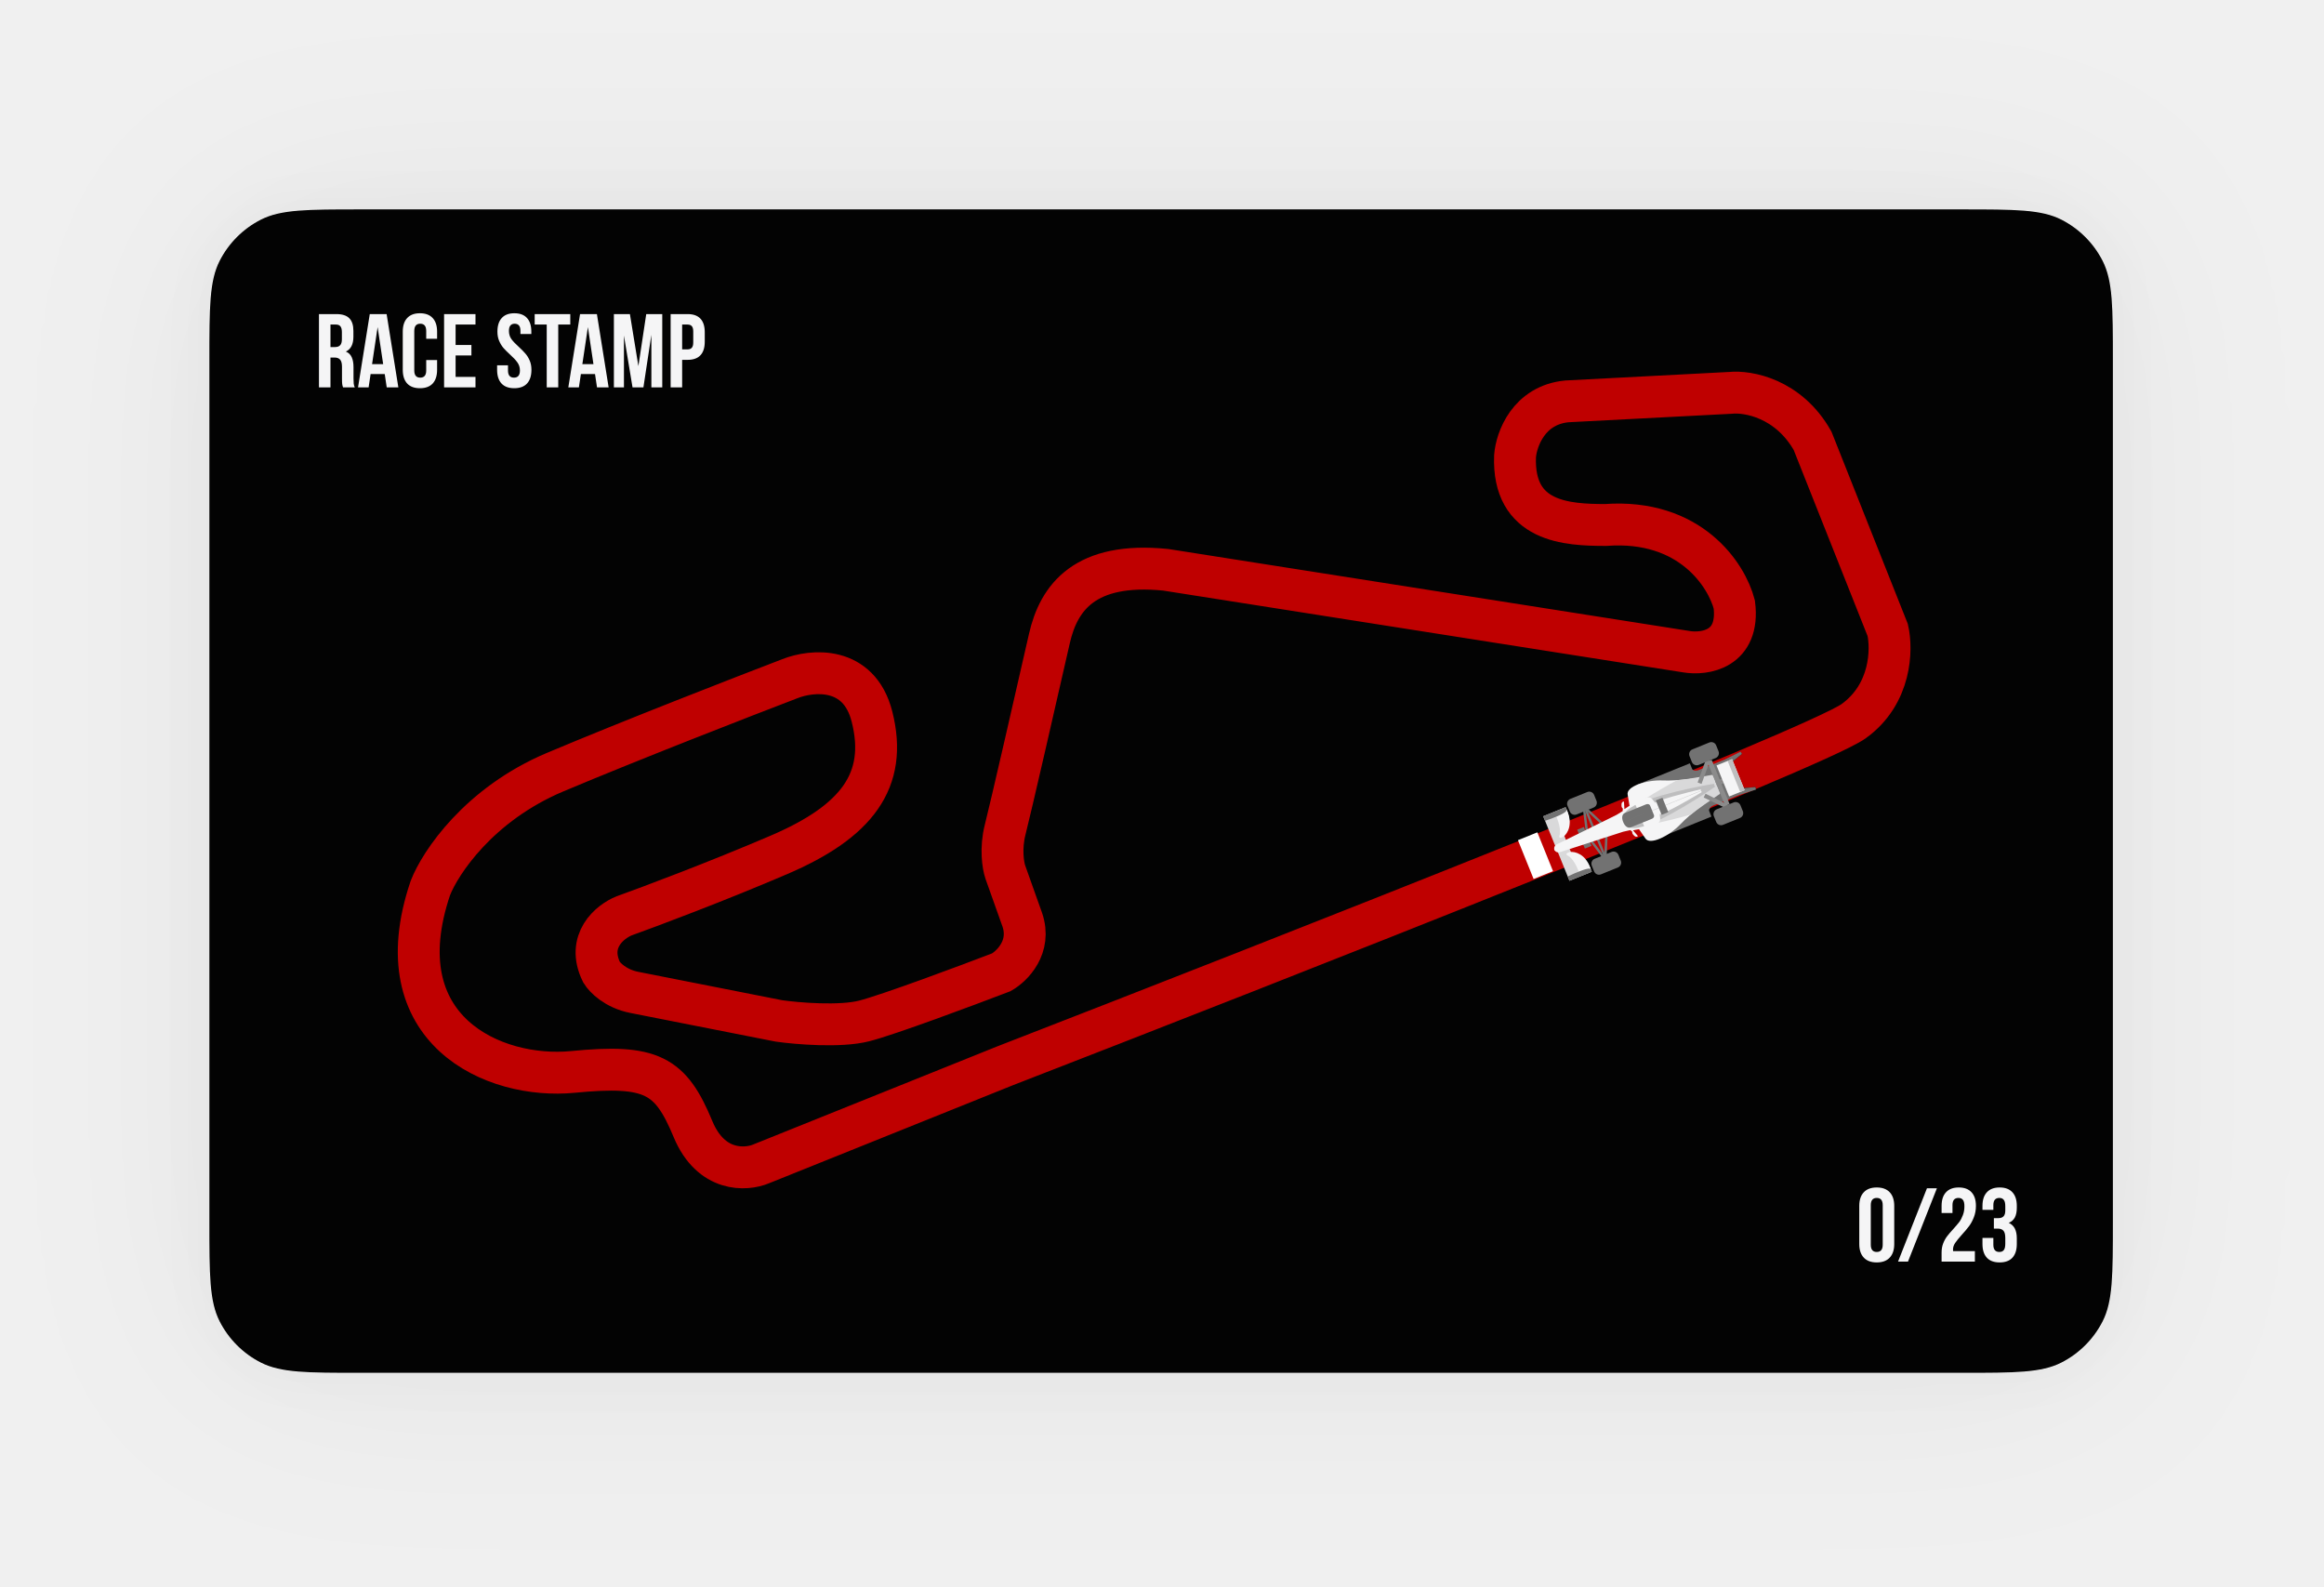
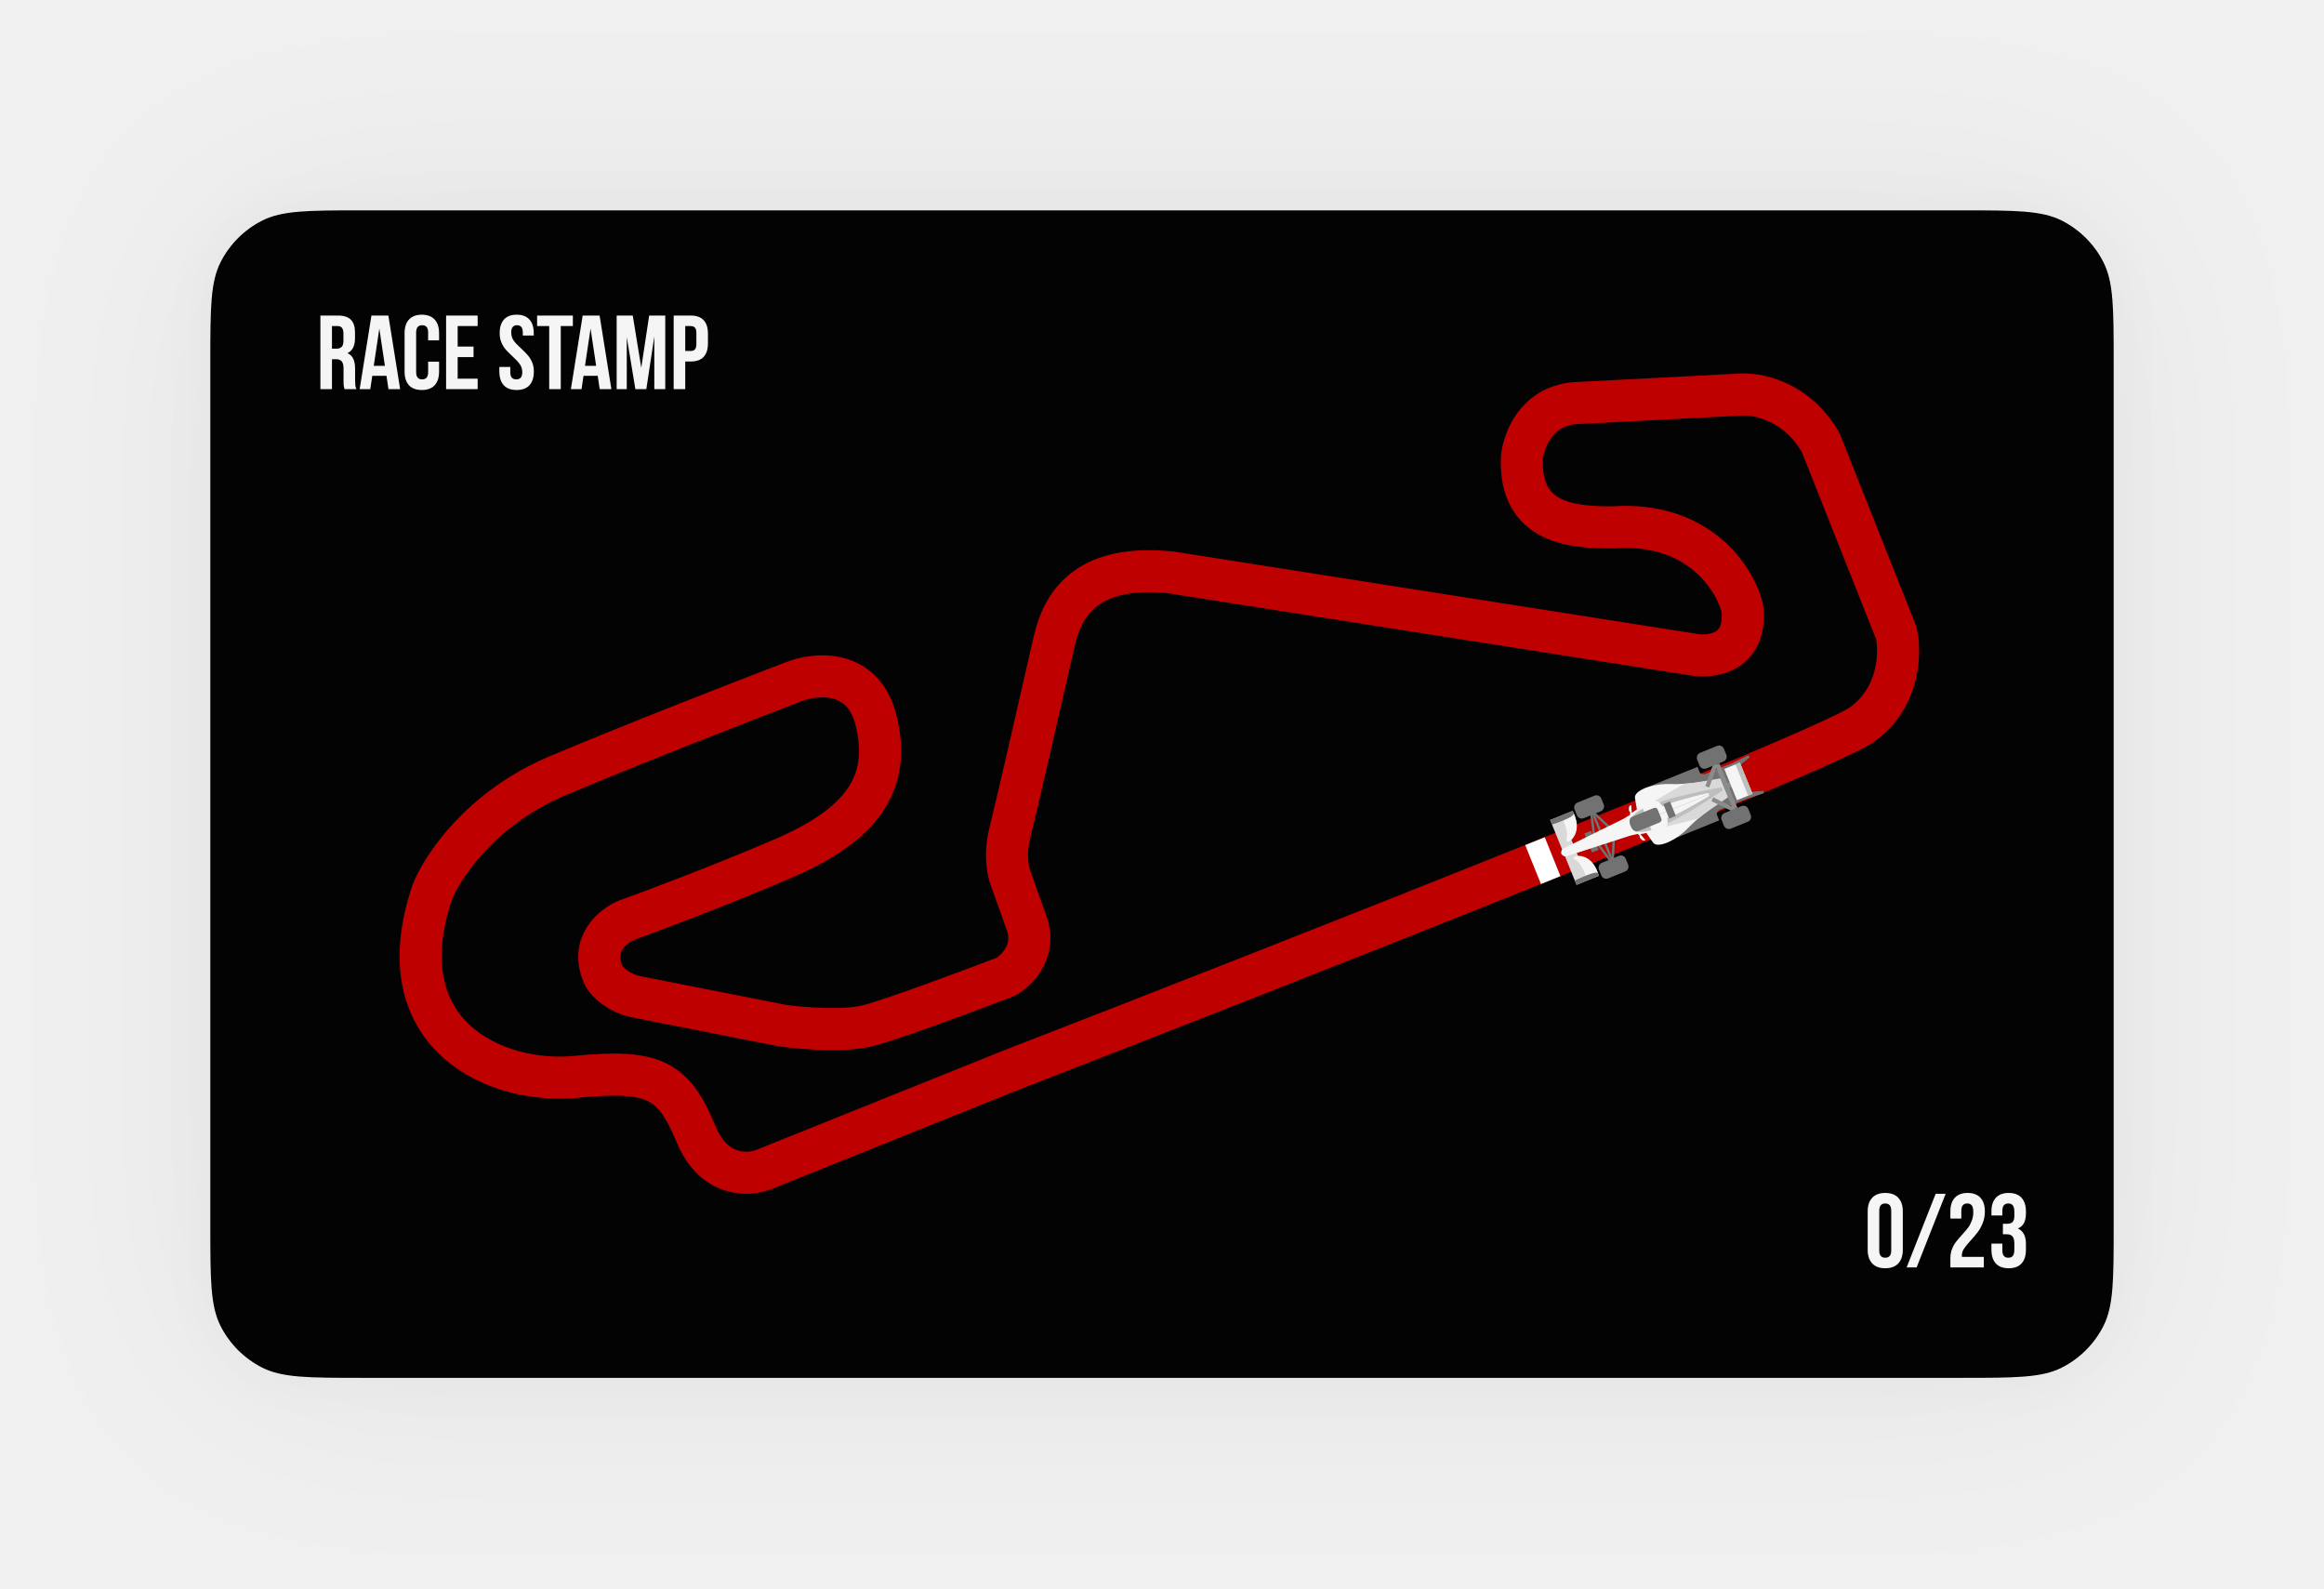
- <svg xmlns="http://www.w3.org/2000/svg" width="444" height="303" viewBox="0 0 444 303" fill="none">
+ <svg xmlns="http://www.w3.org/2000/svg" width="442" height="302" viewBox="0 0 442 302" fill="none">
  <g filter="url(#filter0_dd_715_35117)">
-     <path d="M40 68.8C40 58.719 40 53.679 41.962 49.828C43.688 46.441 46.441 43.688 49.828 41.962C53.679 40 58.719 40 68.8 40H374.867C384.948 40 389.988 40 393.839 41.962C397.225 43.688 399.979 46.441 401.705 49.828C403.667 53.679 403.667 58.719 403.667 68.8V233.45C403.667 243.531 403.667 248.571 401.705 252.422C399.979 255.809 397.225 258.562 393.839 260.288C389.988 262.25 384.948 262.25 374.867 262.25H68.8C58.719 262.25 53.679 262.25 49.828 260.288C46.441 258.562 43.688 255.809 41.962 252.422C40 248.571 40 243.531 40 233.45V68.8Z" fill="#030303" />
+     <path d="M40 68.8C40 58.719 40 53.679 41.962 49.828C43.688 46.441 46.441 43.688 49.828 41.962C53.679 40 58.719 40 68.8 40H373.2C383.281 40 388.321 40 392.172 41.962C395.559 43.688 398.312 46.441 400.038 49.828C402 53.679 402 58.719 402 68.8V233.2C402 243.281 402 248.321 400.038 252.172C398.312 255.559 395.559 258.312 392.172 260.038C388.321 262 383.281 262 373.2 262H68.8C58.719 262 53.679 262 49.828 260.038C46.441 258.312 43.688 255.559 41.962 252.172C40 248.321 40 243.281 40 233.2V68.8Z" fill="#030303" />
    <path d="M355.214 230.36C355.214 229.24 355.5 228.373 356.074 227.76C356.647 227.147 357.474 226.84 358.554 226.84C359.634 226.84 360.46 227.147 361.034 227.76C361.607 228.373 361.894 229.24 361.894 230.36V237.64C361.894 238.76 361.607 239.627 361.034 240.24C360.46 240.853 359.634 241.16 358.554 241.16C357.474 241.16 356.647 240.853 356.074 240.24C355.5 239.627 355.214 238.76 355.214 237.64V230.36ZM357.414 237.78C357.414 238.7 357.794 239.16 358.554 239.16C359.314 239.16 359.694 238.7 359.694 237.78V230.22C359.694 229.3 359.314 228.84 358.554 228.84C357.794 228.84 357.414 229.3 357.414 230.22V237.78ZM370.043 227L364.523 241H362.623L368.143 227H370.043ZM375.301 230.44C375.301 229.84 375.201 229.427 375.001 229.2C374.814 228.96 374.534 228.84 374.161 228.84C373.401 228.84 373.021 229.3 373.021 230.22V231.72H370.941V230.36C370.941 229.227 371.221 228.36 371.781 227.76C372.341 227.147 373.154 226.84 374.221 226.84C375.287 226.84 376.101 227.147 376.661 227.76C377.221 228.36 377.501 229.227 377.501 230.36C377.501 231.147 377.367 231.873 377.101 232.54C376.847 233.193 376.541 233.76 376.181 234.24C375.821 234.72 375.354 235.273 374.781 235.9C374.207 236.54 373.787 237.06 373.521 237.46C373.254 237.86 373.121 238.273 373.121 238.7C373.121 238.833 373.127 238.933 373.141 239H377.301V241H370.941V239.28C370.941 238.627 371.041 238.047 371.241 237.54C371.441 237.02 371.687 236.567 371.981 236.18C372.274 235.793 372.661 235.34 373.141 234.82C373.634 234.273 374.021 233.82 374.301 233.46C374.581 233.087 374.814 232.647 375.001 232.14C375.201 231.633 375.301 231.067 375.301 230.44ZM383.11 230.44C383.11 229.84 383.01 229.427 382.81 229.2C382.624 228.96 382.344 228.84 381.97 228.84C381.21 228.84 380.83 229.3 380.83 230.22V231.12H378.75V230.36C378.75 229.227 379.03 228.36 379.59 227.76C380.15 227.147 380.964 226.84 382.03 226.84C383.097 226.84 383.91 227.147 384.47 227.76C385.03 228.36 385.31 229.227 385.31 230.36V230.72C385.31 231.48 385.184 232.1 384.93 232.58C384.677 233.047 384.29 233.387 383.77 233.6C384.797 234.053 385.31 235.033 385.31 236.54V237.64C385.31 238.773 385.03 239.647 384.47 240.26C383.91 240.86 383.097 241.16 382.03 241.16C380.964 241.16 380.15 240.86 379.59 240.26C379.03 239.647 378.75 238.773 378.75 237.64V236.48H380.83V237.78C380.83 238.7 381.21 239.16 381.97 239.16C382.344 239.16 382.624 239.047 382.81 238.82C383.01 238.58 383.11 238.167 383.11 237.58V236.48C383.11 235.84 382.997 235.387 382.77 235.12C382.544 234.84 382.177 234.7 381.67 234.7H380.93V232.7H381.79C382.23 232.7 382.557 232.587 382.77 232.36C382.997 232.133 383.11 231.753 383.11 231.22V230.44Z" fill="#F5F5F6" />
    <path d="M65.537 74C65.457 73.773 65.403 73.56 65.377 73.36C65.35 73.16 65.337 72.8 65.337 72.28V70.08C65.337 69.44 65.223 68.987 64.997 68.72C64.77 68.44 64.403 68.3 63.897 68.3H63.137V74H60.937V60H64.257C65.39 60 66.217 60.267 66.737 60.8C67.257 61.32 67.517 62.127 67.517 63.22V64.32C67.517 65.76 67.037 66.707 66.077 67.16C66.597 67.373 66.97 67.733 67.197 68.24C67.423 68.733 67.537 69.367 67.537 70.14V72.3C67.537 72.7 67.55 73.027 67.577 73.28C67.603 73.52 67.67 73.76 67.777 74H65.537ZM63.137 66.3H63.997C64.437 66.3 64.763 66.187 64.977 65.96C65.203 65.733 65.317 65.353 65.317 64.82V63.44C65.317 62.933 65.223 62.567 65.037 62.34C64.863 62.113 64.583 62 64.197 62H63.137V66.3ZM73.884 74L73.504 71.46H70.804L70.424 74H68.404L70.644 60H73.864L76.104 74H73.884ZM73.204 69.56L72.144 62.48L71.084 69.56H73.204ZM83.508 70.64C83.508 71.773 83.228 72.647 82.668 73.26C82.108 73.86 81.295 74.16 80.228 74.16C79.162 74.16 78.348 73.86 77.788 73.26C77.228 72.647 76.948 71.773 76.948 70.64V63.36C76.948 62.227 77.228 61.36 77.788 60.76C78.348 60.147 79.162 59.84 80.228 59.84C81.295 59.84 82.108 60.147 82.668 60.76C83.228 61.36 83.508 62.227 83.508 63.36V64.72H81.428V63.22C81.428 62.3 81.048 61.84 80.288 61.84C79.528 61.84 79.148 62.3 79.148 63.22V70.78C79.148 71.687 79.528 72.14 80.288 72.14C81.048 72.14 81.428 71.687 81.428 70.78V68.78H83.508V70.64ZM90.063 65.9V67.9H87.043V72H90.843V74H84.843V60H90.843V62H87.043V65.9H90.063ZM95.032 63.36C95.032 62.227 95.305 61.36 95.852 60.76C96.398 60.147 97.205 59.84 98.272 59.84C99.338 59.84 100.145 60.147 100.692 60.76C101.238 61.36 101.512 62.227 101.512 63.36V63.8H99.432V63.22C99.432 62.74 99.338 62.393 99.152 62.18C98.965 61.953 98.692 61.84 98.332 61.84C97.972 61.84 97.698 61.953 97.512 62.18C97.325 62.393 97.232 62.74 97.232 63.22C97.232 63.807 97.385 64.32 97.692 64.76C98.012 65.2 98.485 65.7 99.112 66.26C99.632 66.74 100.052 67.167 100.372 67.54C100.692 67.9 100.965 68.34 101.192 68.86C101.418 69.38 101.532 69.973 101.532 70.64C101.532 71.773 101.252 72.647 100.692 73.26C100.132 73.86 99.318 74.16 98.252 74.16C97.185 74.16 96.372 73.86 95.812 73.26C95.252 72.647 94.972 71.773 94.972 70.64V69.78H97.052V70.78C97.052 71.687 97.432 72.14 98.192 72.14C98.952 72.14 99.332 71.687 99.332 70.78C99.332 70.193 99.172 69.68 98.852 69.24C98.545 68.8 98.078 68.3 97.452 67.74C96.932 67.26 96.512 66.84 96.192 66.48C95.872 66.107 95.598 65.66 95.372 65.14C95.145 64.62 95.032 64.027 95.032 63.36ZM108.952 60V62H106.652V74H104.452V62H102.152V60H108.952ZM114.059 74L113.679 71.46H110.979L110.599 74H108.579L110.819 60H114.039L116.279 74H114.059ZM113.379 69.56L112.319 62.48L111.259 69.56H113.379ZM123.464 60H126.524V74H124.444V63.96L122.924 74H120.844L119.204 64.1V74H117.284V60H120.344L121.964 69.94L123.464 60ZM131.364 60C132.458 60 133.278 60.293 133.824 60.88C134.371 61.467 134.644 62.327 134.644 63.46V65.28C134.644 66.413 134.371 67.273 133.824 67.86C133.278 68.447 132.458 68.74 131.364 68.74H130.324V74H128.124V60H131.364ZM130.324 66.74H131.364C131.724 66.74 131.991 66.64 132.164 66.44C132.351 66.24 132.444 65.9 132.444 65.42V63.32C132.444 62.84 132.351 62.5 132.164 62.3C131.991 62.1 131.724 62 131.364 62H130.324V66.74Z" fill="#F5F5F6" />
    <path d="M192.05 203.588L145.423 222.33C142.512 223.56 135.831 223.953 132.397 215.689C128.105 205.359 124.552 203.293 109.454 204.768C94.356 206.244 73.04 196.799 82.218 169.645C84.093 164.824 91.484 153.647 106.049 147.508C120.614 141.369 142.019 133.046 150.9 129.651C155.094 127.979 164.103 127.083 166.59 136.883C169.699 149.132 163.63 156.954 148.828 163.299C136.986 168.376 124.157 173.187 119.223 174.958C116.559 176.04 111.97 179.71 114.93 185.731C115.523 186.715 117.595 188.86 121.147 189.568C124.7 190.276 141.081 193.503 148.828 195.028C152.331 195.52 160.492 196.209 165.11 195.028C169.728 193.848 184.501 188.338 191.31 185.731C193.382 184.55 197.083 180.89 195.307 175.696L192.05 166.546C191.656 165.365 191.103 162.089 192.05 158.429C192.998 154.769 198.07 132.603 200.487 121.977C202.278 114.108 207.296 107.308 222.691 108.843L322.162 124.487C325.665 125.077 332.405 124.103 331.339 115.484C329.908 109.926 322.991 99.103 306.768 100.284C299.366 100.284 288.975 99.782 289.449 87.15C289.696 83.952 292.025 77.38 299.366 76.671L330.599 75.048C333.905 74.704 341.671 76.052 346.29 84.198L360.648 120.354C361.487 123.994 361.358 132.574 354.135 137.768C346.911 142.963 243.069 183.812 192.05 203.588Z" stroke-width="8" stroke="#BF0000" />
-     <rect width="4" height="7.998" transform="translate(296.705 166.415) rotate(158)" fill="white" />
+     <rect width="4" height="7.983" transform="translate(296.781 166.601) rotate(158)" fill="white" />
    <rect x="302.598" y="157.982" width="3.889" height="1.373" transform="rotate(67.9198 302.598 157.982)" fill="#727272" />
    <rect x="303.089" y="154.328" width="4.118" height="0.458" transform="rotate(67.9198 303.089 154.328)" fill="#727272" />
    <rect x="303.302" y="154.426" width="3.977" height="0.458" transform="rotate(43.0688 303.302 154.426)" fill="#727272" />
    <rect width="3.977" height="0.458" transform="matrix(0.124423 0.992229 0.992229 -0.124423 302.427 154.693)" fill="#727272" />
    <rect width="4.118" height="0.458" transform="matrix(-0.375904 -0.926659 -0.926659 0.375904 306.873 163.654)" fill="#727272" />
    <rect width="3.977" height="0.458" transform="matrix(0.0483407 -0.998831 -0.998831 -0.0483407 306.955 163.435)" fill="#727272" />
    <rect x="306.143" y="163.852" width="3.977" height="0.458" transform="rotate(-127.013 306.143 163.852)" fill="#727272" />
    <path d="M295.156 156.066L298.971 154.518C300.242 157.162 299.177 158.878 298.485 159.405L299.259 161.313L297.563 162.001L295.156 156.066Z" fill="#D9D9DA" stroke-width="0.5" stroke="#D9D9DA" />
    <path d="M298.146 159.788C298.65 158.596 297.804 156.306 297.36 155.416L299.056 154.728C300.326 157.373 299.261 159.089 298.57 159.616L298.146 159.788Z" fill="#F5F5F6" stroke-width="0.5" stroke-linejoin="round" stroke="#F5F5F6" />
    <path d="M295.154 156.065L298.97 154.517L299.056 154.729C298.854 155.206 296.485 156.101 295.326 156.489L295.154 156.065Z" fill="#727272" stroke-width="0.5" stroke="#727272" />
    <path d="M299.983 167.931L303.786 166.389C302.854 163.607 300.9 163.116 300.039 163.218L299.265 161.31L297.575 161.996L299.983 167.931Z" fill="#D9D9DA" stroke-width="0.5" stroke="#D9D9DA" />
    <path d="M299.535 163.174C300.705 163.635 301.644 165.749 301.927 166.648L303.614 165.963C302.74 163.324 300.812 162.89 299.957 163.003L299.535 163.174Z" fill="#F5F5F6" stroke-width="0.5" stroke-linejoin="round" stroke="#F5F5F6" />
    <path d="M299.983 167.931L303.799 166.384L303.722 166.195C303.261 166.032 300.936 167.034 299.83 167.555L299.983 167.931Z" fill="#727272" stroke-width="0.5" stroke="#727272" />
    <path d="M324.592 147.086L332.647 143.818C330.951 144.506 330.332 145.415 330.235 145.784L331.267 148.328L314.732 155.035L312.669 149.948L322.844 145.82L323.274 146.88C323.393 147.174 323.956 147.344 324.592 147.086Z" fill="#727272" />
    <path d="M332.648 143.818L330.237 145.784" stroke-width="0.5" stroke="black" />
    <path d="M329.979 145.148L330.237 145.784L332.648 143.818L329.979 145.148Z" fill="#727272" stroke-width="0.5" stroke="#727272" />
    <path d="M327.343 153.867L335.398 150.6C333.702 151.287 332.625 151.066 332.298 150.87L331.266 148.326L314.732 155.033L316.795 160.121L326.971 155.993L326.541 154.933C326.421 154.639 326.707 154.125 327.343 153.867Z" fill="#727272" />
-     <path d="M335.398 150.6L332.299 150.87" stroke-width="0.5" stroke="black" />
-     <path d="M332.557 151.506L332.299 150.87L335.398 150.6L332.557 151.506Z" fill="#727272" stroke-width="0.5" stroke="#727272" />
+     <path d="M335.4 150.6L332.301 150.87" stroke-width="0.5" stroke="black" />
+     <path d="M332.559 151.506L332.301 150.87L335.4 150.6L332.559 151.506Z" fill="#727272" stroke-width="0.5" stroke="#727272" />
    <path d="M317.753 149.09C320.37 149.213 325.184 148.544 327.264 148.194L327.952 149.89L297.003 162.445C296.728 161.766 297.224 161.368 297.507 161.253L308.822 155.675L310.008 154.947L310.048 154.438C309.809 154.337 309.776 153.972 309.79 153.802C309.753 153.224 310.084 153.106 310.254 153.12L310.346 154.564L311.32 153.922L310.97 151.842C310.58 150.272 314.481 148.936 317.753 149.09Z" fill="#F5F5F6" />
-     <path d="M321.115 157.382C322.906 155.47 326.826 152.596 328.562 151.398L327.874 149.702L296.924 162.257C297.2 162.935 297.834 162.876 298.116 162.761L310.119 158.879L311.477 158.576L311.861 158.913C311.76 159.152 311.991 159.437 312.119 159.549C312.495 159.989 312.814 159.843 312.927 159.715L311.987 158.616L313.133 158.398L314.331 160.134C315.145 161.531 318.875 159.772 321.115 157.382Z" fill="#F5F5F6" />
+     <path d="M321.115 157.382C322.906 155.47 326.826 152.596 328.562 151.399L327.874 149.703L296.924 162.257C297.2 162.936 297.834 162.876 298.116 162.761L310.119 158.88L311.477 158.576L311.861 158.914C311.76 159.152 311.991 159.437 312.119 159.55C312.495 159.99 312.814 159.844 312.927 159.716L311.987 158.616L313.133 158.398L314.331 160.134C315.145 161.532 318.875 159.772 321.115 157.382Z" fill="#F5F5F6" />
    <path d="M327.188 148.008L327.962 149.916L310.791 156.881L310.275 155.609C310.678 154.656 317.119 150.776 320.438 149.018C321.424 149.013 325.419 148.314 327.188 148.008Z" fill="#D9D9DA" />
    <path d="M328.65 151.611L327.876 149.703L310.705 156.668L311.221 157.94C312.175 158.343 319.499 156.639 323.104 155.588C323.815 154.905 327.168 152.623 328.65 151.611Z" fill="#D9D9DA" />
    <path d="M327.675 150.281C325.582 151.729 322.275 153.858 319.157 155.54C317.599 156.38 316.081 157.113 314.783 157.592C314.133 157.832 313.532 158.011 313.005 158.107C312.482 158.203 312.01 158.221 311.627 158.122L311.506 158.09L311.03 156.918L311.029 156.919L310.408 155.387L310.473 155.28C310.678 154.942 311.03 154.627 311.472 154.331C311.918 154.033 312.473 153.742 313.106 153.462C314.372 152.901 315.971 152.369 317.674 151.887C321.082 150.921 324.938 150.145 327.448 149.725L327.529 150.01L327.675 150.281Z" fill="#BEBEBF" />
    <path d="M325.001 151.093L325.116 151.325C323.891 152.064 322.01 153.16 320.351 154.049C319.522 154.492 318.743 154.887 318.128 155.159C317.821 155.295 317.548 155.403 317.327 155.471C317.243 155.497 317.162 155.517 317.088 155.531L317.15 156.103C317.182 156.287 317.21 156.54 317.127 156.79C317.036 157.065 316.824 157.298 316.45 157.45L314.54 158.222L314.309 158.316L313.214 155.617L313.217 155.615L313.305 155.831L324.984 151.093L324.977 151.072L324.961 151.039L313.285 155.776L312.278 153.294L312.509 153.2L314.417 152.424C314.792 152.272 315.106 152.291 315.363 152.425C315.596 152.546 315.752 152.748 315.858 152.902L316.211 153.355C316.275 153.314 316.346 153.272 316.425 153.232C316.631 153.127 316.902 153.015 317.217 152.898C317.848 152.664 318.681 152.405 319.585 152.146C321.395 151.627 323.508 151.104 324.901 150.78L325.001 151.093Z" fill="#F5F5F6" />
    <path d="M317.005 154.554L316.334 152.901L317.605 152.385L318.276 154.038L317.005 154.554ZM317.453 155.658L317.005 154.555L318.277 154.039L318.724 155.142L317.453 155.658Z" fill="#727272" />
    <path d="M310.107 157.034C309.66 155.932 310.114 155.428 310.397 155.313L314.424 153.679C314.932 153.473 315.184 153.727 315.246 153.88L315.619 154.799L310.107 157.034ZM315.994 155.717C316.056 155.87 316.053 156.228 315.544 156.435L311.517 158.069C311.234 158.183 310.557 158.136 310.11 157.034L315.622 154.798L315.994 155.717Z" fill="#727272" />
-     <rect x="308.82" y="162.369" width="3.203" height="5.49" rx="1" transform="rotate(67.9198 308.82 162.369)" fill="#727272" />
+     <rect x="308.822" y="162.369" width="3.203" height="5.49" rx="1" transform="rotate(67.9198 308.822 162.369)" fill="#727272" />
    <rect x="304.177" y="150.923" width="3.203" height="5.49" rx="1" transform="rotate(67.9198 304.177 150.923)" fill="#727272" />
    <rect x="326.678" y="145.334" width="4.695" height="0.798" transform="rotate(109.895 326.678 145.334)" fill="#8B8B8B" />
    <rect x="327.008" y="145.128" width="4.575" height="0.915" transform="rotate(67.9198 327.008 145.128)" fill="#8B8B8B" />
    <rect x="329.402" y="148.6" width="0.458" height="1.83" transform="rotate(67.9198 329.402 148.6)" fill="#8B8B8B" />
    <rect width="4.695" height="0.798" transform="matrix(-0.899221 -0.437495 -0.437495 0.899221 330.062 153.681)" fill="#8B8B8B" />
    <rect width="4.575" height="0.915" transform="matrix(-0.375904 -0.926659 -0.926659 0.375904 330.441 153.598)" fill="#8B8B8B" />
    <rect width="0.458" height="1.83" transform="matrix(-0.375904 -0.926659 -0.926659 0.375904 329.742 149.438)" fill="#8B8B8B" />
    <rect x="327.496" y="141.462" width="3.203" height="5.49" rx="1" transform="rotate(67.9198 327.496 141.462)" fill="#727272" />
    <rect x="330.91" y="145.015" width="6.405" height="3.203" transform="rotate(67.9198 330.91 145.015)" fill="#F5F5F6" />
    <rect x="330.91" y="145.015" width="6.405" height="0.915" transform="rotate(67.9198 330.91 145.015)" fill="#BEBEBF" />
    <rect x="332.141" y="152.912" width="3.203" height="5.49" rx="1" transform="rotate(67.9198 332.141 152.912)" fill="#727272" />
  </g>
  <defs>
-     <filter id="filter0_dd_715_35117" x="0" y="0" width="443.666" height="302.25" filterUnits="userSpaceOnUse" color-interpolation-filters="sRGB">
+     <filter id="filter0_dd_715_35117" x="0" y="0" width="442" height="302" filterUnits="userSpaceOnUse" color-interpolation-filters="sRGB">
      <feFlood flood-opacity="0" result="BackgroundImageFix" />
      <feColorMatrix in="SourceAlpha" type="matrix" values="0 0 0 0 0 0 0 0 0 0 0 0 0 0 0 0 0 0 127 0" result="hardAlpha" />
      <feOffset />
      <feGaussianBlur stdDeviation="20" />
      <feComposite in2="hardAlpha" operator="out" />
      <feColorMatrix type="matrix" values="0 0 0 0 0.012 0 0 0 0 0.012 0 0 0 0 0.012 0 0 0 0.05 0" />
      <feBlend mode="normal" in2="BackgroundImageFix" result="effect1_dropShadow_715_35117" />
      <feColorMatrix in="SourceAlpha" type="matrix" values="0 0 0 0 0 0 0 0 0 0 0 0 0 0 0 0 0 0 127 0" result="hardAlpha" />
      <feOffset />
      <feGaussianBlur stdDeviation="5" />
      <feComposite in2="hardAlpha" operator="out" />
      <feColorMatrix type="matrix" values="0 0 0 0 0.012 0 0 0 0 0.012 0 0 0 0 0.012 0 0 0 0.03 0" />
      <feBlend mode="normal" in2="effect1_dropShadow_715_35117" result="effect2_dropShadow_715_35117" />
      <feBlend mode="normal" in="SourceGraphic" in2="effect2_dropShadow_715_35117" result="shape" />
    </filter>
  </defs>
</svg>
